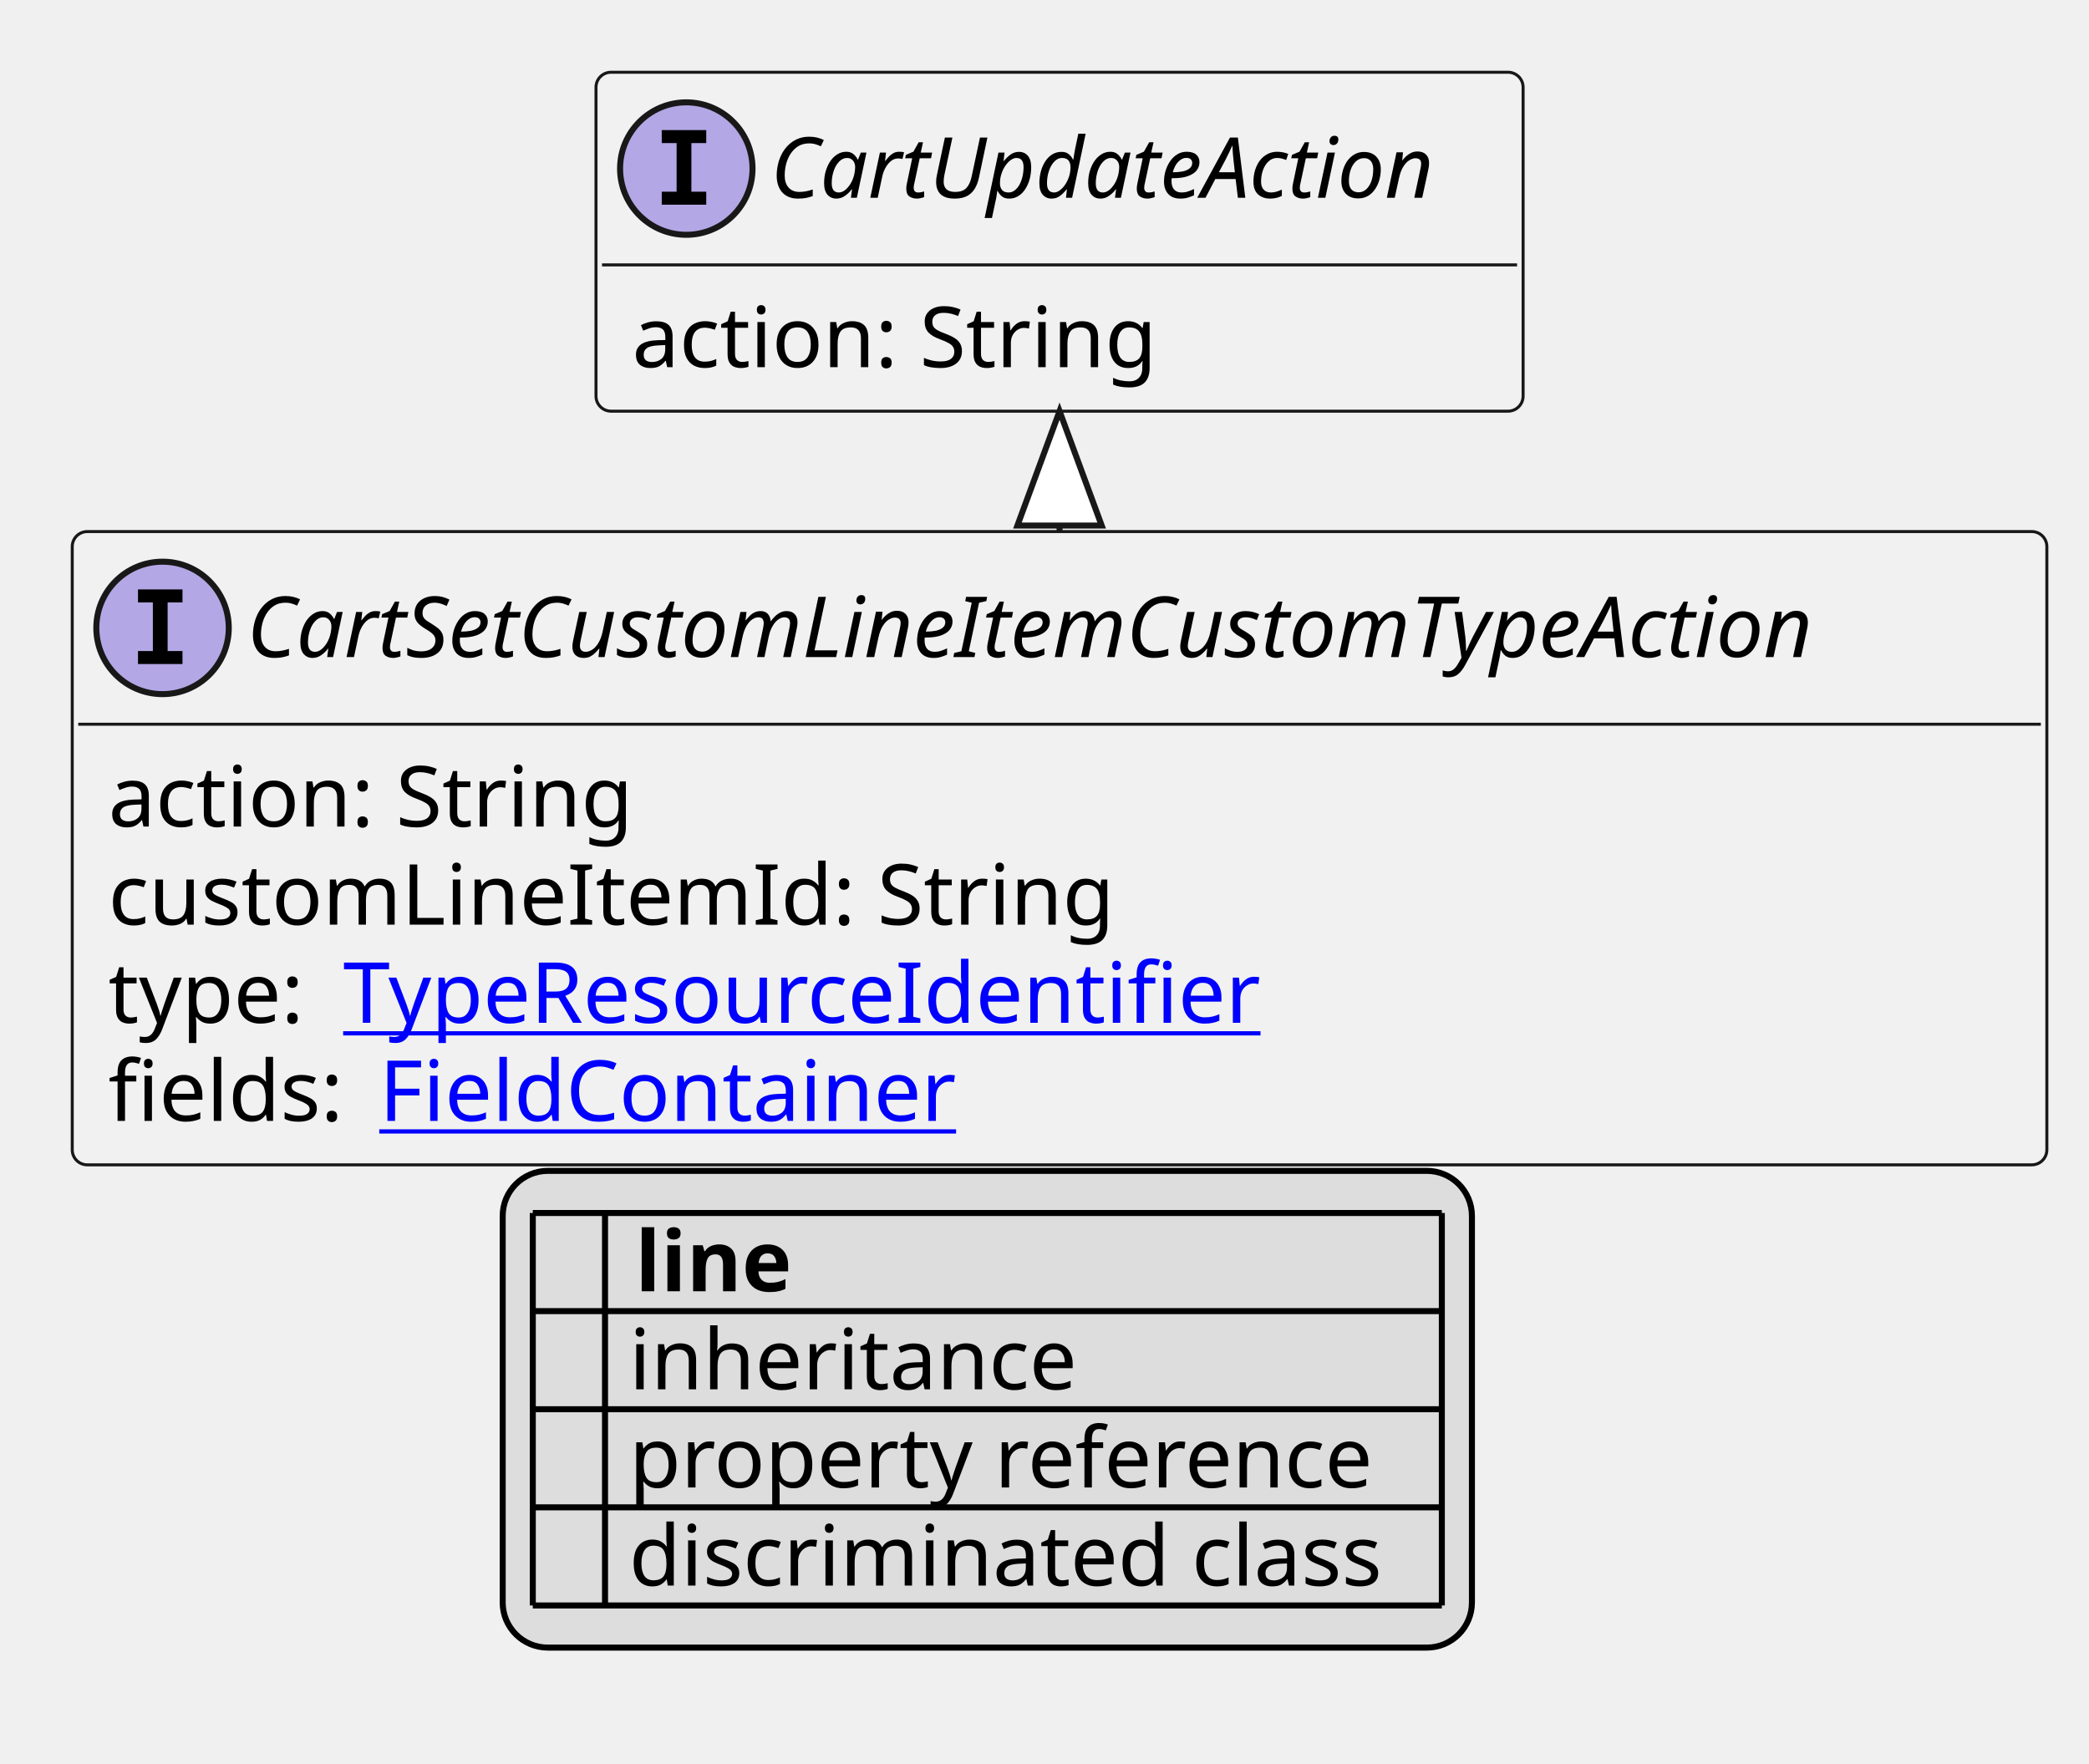
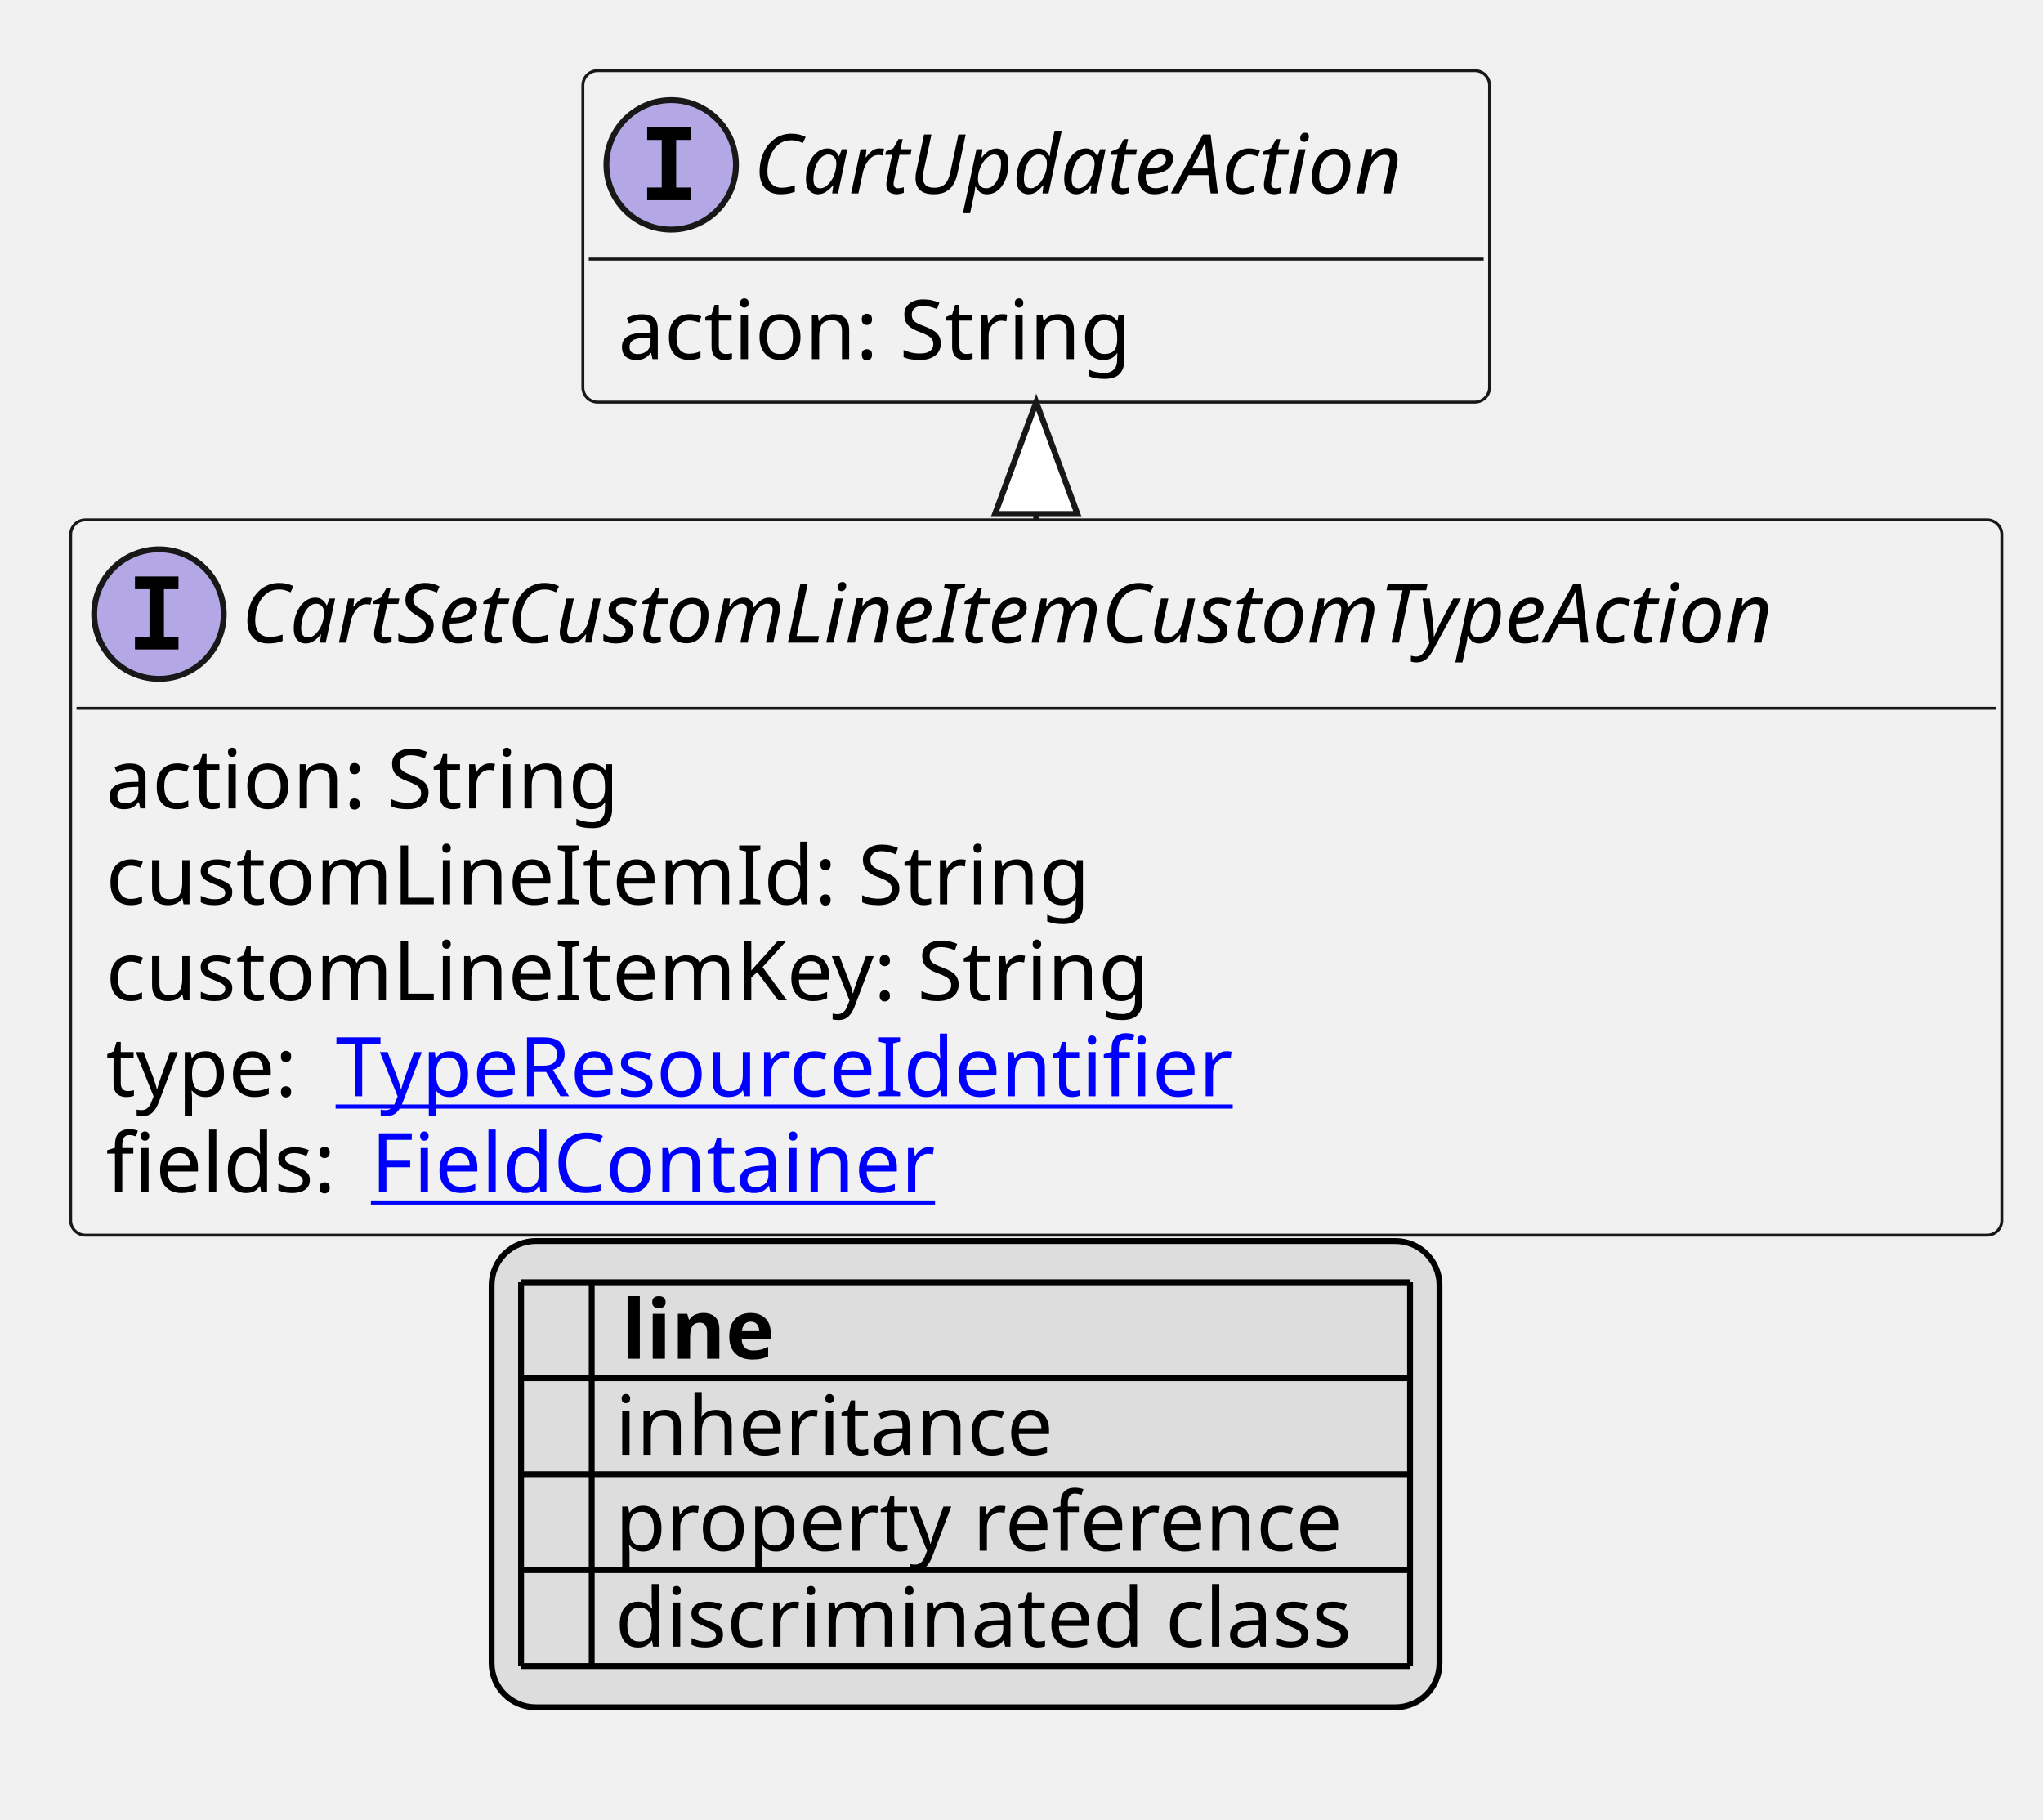
- <svg xmlns="http://www.w3.org/2000/svg" xmlns:xlink="http://www.w3.org/1999/xlink" contentStyleType="text/css" height="293px" preserveAspectRatio="none" style="width:347px;height:293px;background:#FFFFFF;" version="1.1" viewBox="0 0 347 293" width="347px" zoomAndPan="magnify">
+ <svg xmlns="http://www.w3.org/2000/svg" xmlns:xlink="http://www.w3.org/1999/xlink" contentStyleType="text/css" height="309px" preserveAspectRatio="none" style="width:347px;height:309px;background:#FFFFFF;" version="1.1" viewBox="0 0 347 309" width="347px" zoomAndPan="magnify">
  <defs>
-     <filter height="1" id="bqa6wbtoscxli0" width="1" x="0" y="0">
+     <filter height="1" id="b17gubjgij0tk30" width="1" x="0" y="0">
      <feFlood flood-color="#000000" result="flood" />
      <feComposite in="SourceGraphic" in2="flood" operator="over" />
    </filter>
-     <filter height="1" id="bqa6wbtoscxli1" width="1" x="0" y="0">
+     <filter height="1" id="b17gubjgij0tk31" width="1" x="0" y="0">
      <feFlood flood-color="#008000" result="flood" />
      <feComposite in="SourceGraphic" in2="flood" operator="over" />
    </filter>
-     <filter height="1" id="bqa6wbtoscxli2" width="1" x="0" y="0">
+     <filter height="1" id="b17gubjgij0tk32" width="1" x="0" y="0">
      <feFlood flood-color="#0000FF" result="flood" />
      <feComposite in="SourceGraphic" in2="flood" operator="over" />
    </filter>
  </defs>
  <g>
    <a href="CartSetCustomLineItemCustomTypeAction.svg" target="_top" title="CartSetCustomLineItemCustomTypeAction.svg" xlink:actuate="onRequest" xlink:href="CartSetCustomLineItemCustomTypeAction.svg" xlink:show="new" xlink:title="CartSetCustomLineItemCustomTypeAction.svg" xlink:type="simple">
      <g id="elem_CartSetCustomLineItemCustomTypeAction">
-         <rect codeLine="10" fill="#F1F1F1" height="105.188" id="CartSetCustomLineItemCustomTypeAction" rx="2.5" ry="2.5" style="stroke:#181818;stroke-width:0.5;" width="328" x="12" y="88.297" />
+         <rect codeLine="10" fill="#F1F1F1" height="121.484" id="CartSetCustomLineItemCustomTypeAction" rx="2.5" ry="2.5" style="stroke:#181818;stroke-width:0.5;" width="328" x="12" y="88.297" />
        <ellipse cx="27" cy="104.297" fill="#B4A7E5" rx="11" ry="11" style="stroke:#181818;stroke-width:1.0;" />
        <path d="M22.922,100.062 L22.922,97.906 L30.312,97.906 L30.312,100.062 L27.844,100.062 L27.844,108.141 L30.312,108.141 L30.312,110.297 L22.922,110.297 L22.922,108.141 L25.391,108.141 L25.391,100.062 L22.922,100.062 Z " fill="#000000" />
        <text fill="#000000" font-family="sans-serif" font-size="14" font-style="italic" lengthAdjust="spacing" textLength="296" x="41" y="109.144">CartSetCustomLineItemCustomTypeAction</text>
        <line style="stroke:#181818;stroke-width:0.5;" x1="13" x2="339" y1="120.297" y2="120.297" />
        <text fill="#000000" font-family="sans-serif" font-size="14" lengthAdjust="spacing" textLength="91" x="18" y="137.292">action: String</text>
        <text fill="#000000" font-family="sans-serif" font-size="14" lengthAdjust="spacing" textLength="171" x="18" y="153.589">customLineItemId: String</text>
-         <text fill="#000000" font-family="sans-serif" font-size="14" lengthAdjust="spacing" textLength="35" x="18" y="169.886">type:</text>
+         <text fill="#000000" font-family="sans-serif" font-size="14" lengthAdjust="spacing" textLength="184" x="18" y="169.886">customLineItemKey: String</text>
+         <text fill="#000000" font-family="sans-serif" font-size="14" lengthAdjust="spacing" textLength="35" x="18" y="186.183">type:</text>
        <a href="TypeResourceIdentifier.svg" target="_top" title="TypeResourceIdentifier.svg" xlink:actuate="onRequest" xlink:href="TypeResourceIdentifier.svg" xlink:show="new" xlink:title="TypeResourceIdentifier.svg" xlink:type="simple">
-           <text fill="#0000FF" font-family="sans-serif" font-size="14" lengthAdjust="spacing" text-decoration="underline" textLength="160" x="57" y="169.886">TypeResourceIdentifier</text>
+           <text fill="#0000FF" font-family="sans-serif" font-size="14" lengthAdjust="spacing" text-decoration="underline" textLength="160" x="57" y="186.183">TypeResourceIdentifier</text>
        </a>
-         <text fill="#000000" font-family="sans-serif" font-size="14" lengthAdjust="spacing" textLength="41" x="18" y="186.183">fields:</text>
+         <text fill="#000000" font-family="sans-serif" font-size="14" lengthAdjust="spacing" textLength="41" x="18" y="202.48">fields:</text>
        <a href="FieldContainer.svg" target="_top" title="FieldContainer.svg" xlink:actuate="onRequest" xlink:href="FieldContainer.svg" xlink:show="new" xlink:title="FieldContainer.svg" xlink:type="simple">
-           <text fill="#0000FF" font-family="sans-serif" font-size="14" lengthAdjust="spacing" text-decoration="underline" textLength="99" x="63" y="186.183">FieldContainer</text>
+           <text fill="#0000FF" font-family="sans-serif" font-size="14" lengthAdjust="spacing" text-decoration="underline" textLength="99" x="63" y="202.48">FieldContainer</text>
        </a>
      </g>
    </a>
    <a href="CartUpdateAction.svg" target="_top" title="CartUpdateAction.svg" xlink:actuate="onRequest" xlink:href="CartUpdateAction.svg" xlink:show="new" xlink:title="CartUpdateAction.svg" xlink:type="simple">
      <g id="elem_CartUpdateAction">
-         <rect codeLine="16" fill="#F1F1F1" height="56.297" id="CartUpdateAction" rx="2.5" ry="2.5" style="stroke:#181818;stroke-width:0.5;" width="154" x="99" y="12" />
+         <rect codeLine="17" fill="#F1F1F1" height="56.297" id="CartUpdateAction" rx="2.5" ry="2.5" style="stroke:#181818;stroke-width:0.5;" width="154" x="99" y="12" />
        <ellipse cx="114" cy="28" fill="#B4A7E5" rx="11" ry="11" style="stroke:#181818;stroke-width:1.0;" />
        <path d="M109.922,23.766 L109.922,21.609 L117.312,21.609 L117.312,23.766 L114.844,23.766 L114.844,31.844 L117.312,31.844 L117.312,34 L109.922,34 L109.922,31.844 L112.391,31.844 L112.391,23.766 L109.922,23.766 Z " fill="#000000" />
        <text fill="#000000" font-family="sans-serif" font-size="14" font-style="italic" lengthAdjust="spacing" textLength="122" x="128" y="32.847">CartUpdateAction</text>
        <line style="stroke:#181818;stroke-width:0.5;" x1="100" x2="252" y1="44" y2="44" />
        <text fill="#000000" font-family="sans-serif" font-size="14" lengthAdjust="spacing" textLength="91" x="105" y="60.995">action: String</text>
      </g>
    </a>
    <line style="stroke:#181818;stroke-width:1.0;" x1="176" x2="176" y1="68.297" y2="88.297" />
    <polygon fill="#FFFFFF" points="176,68.297,169,87.297,183,87.297,176,68.297" style="stroke:#181818;stroke-width:1.0;" />
-     <rect fill="#DDDDDD" height="79.188" id="_legend" rx="7.5" ry="7.5" style="stroke:#000000;stroke-width:1.0;" width="161" x="83.5" y="194.484" />
-     <text fill="#000000" font-family="sans-serif" font-size="14" font-weight="bold" lengthAdjust="spacing" textLength="5" x="88.5" y="214.48"> </text>
-     <text fill="#000000" font-family="sans-serif" font-size="14" font-weight="bold" lengthAdjust="spacing" textLength="28" x="105.5" y="214.48">line</text>
-     <text fill="#000000" filter="url(#bqa6wbtoscxli0)" font-family="sans-serif" font-size="14" lengthAdjust="spacing" textLength="12" x="88.5" y="230.776">   </text>
-     <text fill="#000000" font-family="sans-serif" font-size="14" lengthAdjust="spacing" textLength="77" x="104.5" y="230.776">inheritance</text>
-     <text fill="#000000" filter="url(#bqa6wbtoscxli1)" font-family="sans-serif" font-size="14" lengthAdjust="spacing" textLength="12" x="88.5" y="247.073">   </text>
-     <text fill="#000000" font-family="sans-serif" font-size="14" lengthAdjust="spacing" textLength="129" x="104.5" y="247.073">property reference</text>
-     <text fill="#000000" filter="url(#bqa6wbtoscxli2)" font-family="sans-serif" font-size="14" lengthAdjust="spacing" textLength="12" x="88.5" y="263.37">   </text>
-     <text fill="#000000" font-family="sans-serif" font-size="14" lengthAdjust="spacing" textLength="131" x="104.5" y="263.37">discriminated class</text>
-     <line style="stroke:#000000;stroke-width:1.0;" x1="88.5" x2="239.5" y1="201.484" y2="201.484" />
+     <rect fill="#DDDDDD" height="79.188" id="_legend" rx="7.5" ry="7.5" style="stroke:#000000;stroke-width:1.0;" width="161" x="83.5" y="210.781" />
+     <text fill="#000000" font-family="sans-serif" font-size="14" font-weight="bold" lengthAdjust="spacing" textLength="5" x="88.5" y="230.776"> </text>
+     <text fill="#000000" font-family="sans-serif" font-size="14" font-weight="bold" lengthAdjust="spacing" textLength="28" x="105.5" y="230.776">line</text>
+     <text fill="#000000" filter="url(#b17gubjgij0tk30)" font-family="sans-serif" font-size="14" lengthAdjust="spacing" textLength="12" x="88.5" y="247.073">   </text>
+     <text fill="#000000" font-family="sans-serif" font-size="14" lengthAdjust="spacing" textLength="77" x="104.5" y="247.073">inheritance</text>
+     <text fill="#000000" filter="url(#b17gubjgij0tk31)" font-family="sans-serif" font-size="14" lengthAdjust="spacing" textLength="12" x="88.5" y="263.37">   </text>
+     <text fill="#000000" font-family="sans-serif" font-size="14" lengthAdjust="spacing" textLength="129" x="104.5" y="263.37">property reference</text>
+     <text fill="#000000" filter="url(#b17gubjgij0tk32)" font-family="sans-serif" font-size="14" lengthAdjust="spacing" textLength="12" x="88.5" y="279.667">   </text>
+     <text fill="#000000" font-family="sans-serif" font-size="14" lengthAdjust="spacing" textLength="131" x="104.5" y="279.667">discriminated class</text>
    <line style="stroke:#000000;stroke-width:1.0;" x1="88.5" x2="239.5" y1="217.781" y2="217.781" />
    <line style="stroke:#000000;stroke-width:1.0;" x1="88.5" x2="239.5" y1="234.078" y2="234.078" />
    <line style="stroke:#000000;stroke-width:1.0;" x1="88.5" x2="239.5" y1="250.375" y2="250.375" />
    <line style="stroke:#000000;stroke-width:1.0;" x1="88.5" x2="239.5" y1="266.672" y2="266.672" />
-     <line style="stroke:#000000;stroke-width:1.0;" x1="88.5" x2="88.5" y1="201.484" y2="266.672" />
-     <line style="stroke:#000000;stroke-width:1.0;" x1="100.5" x2="100.5" y1="201.484" y2="266.672" />
-     <line style="stroke:#000000;stroke-width:1.0;" x1="239.5" x2="239.5" y1="201.484" y2="266.672" />
+     <line style="stroke:#000000;stroke-width:1.0;" x1="88.5" x2="239.5" y1="282.969" y2="282.969" />
+     <line style="stroke:#000000;stroke-width:1.0;" x1="88.5" x2="88.5" y1="217.781" y2="282.969" />
+     <line style="stroke:#000000;stroke-width:1.0;" x1="100.5" x2="100.5" y1="217.781" y2="282.969" />
+     <line style="stroke:#000000;stroke-width:1.0;" x1="239.5" x2="239.5" y1="217.781" y2="282.969" />
  </g>
</svg>
